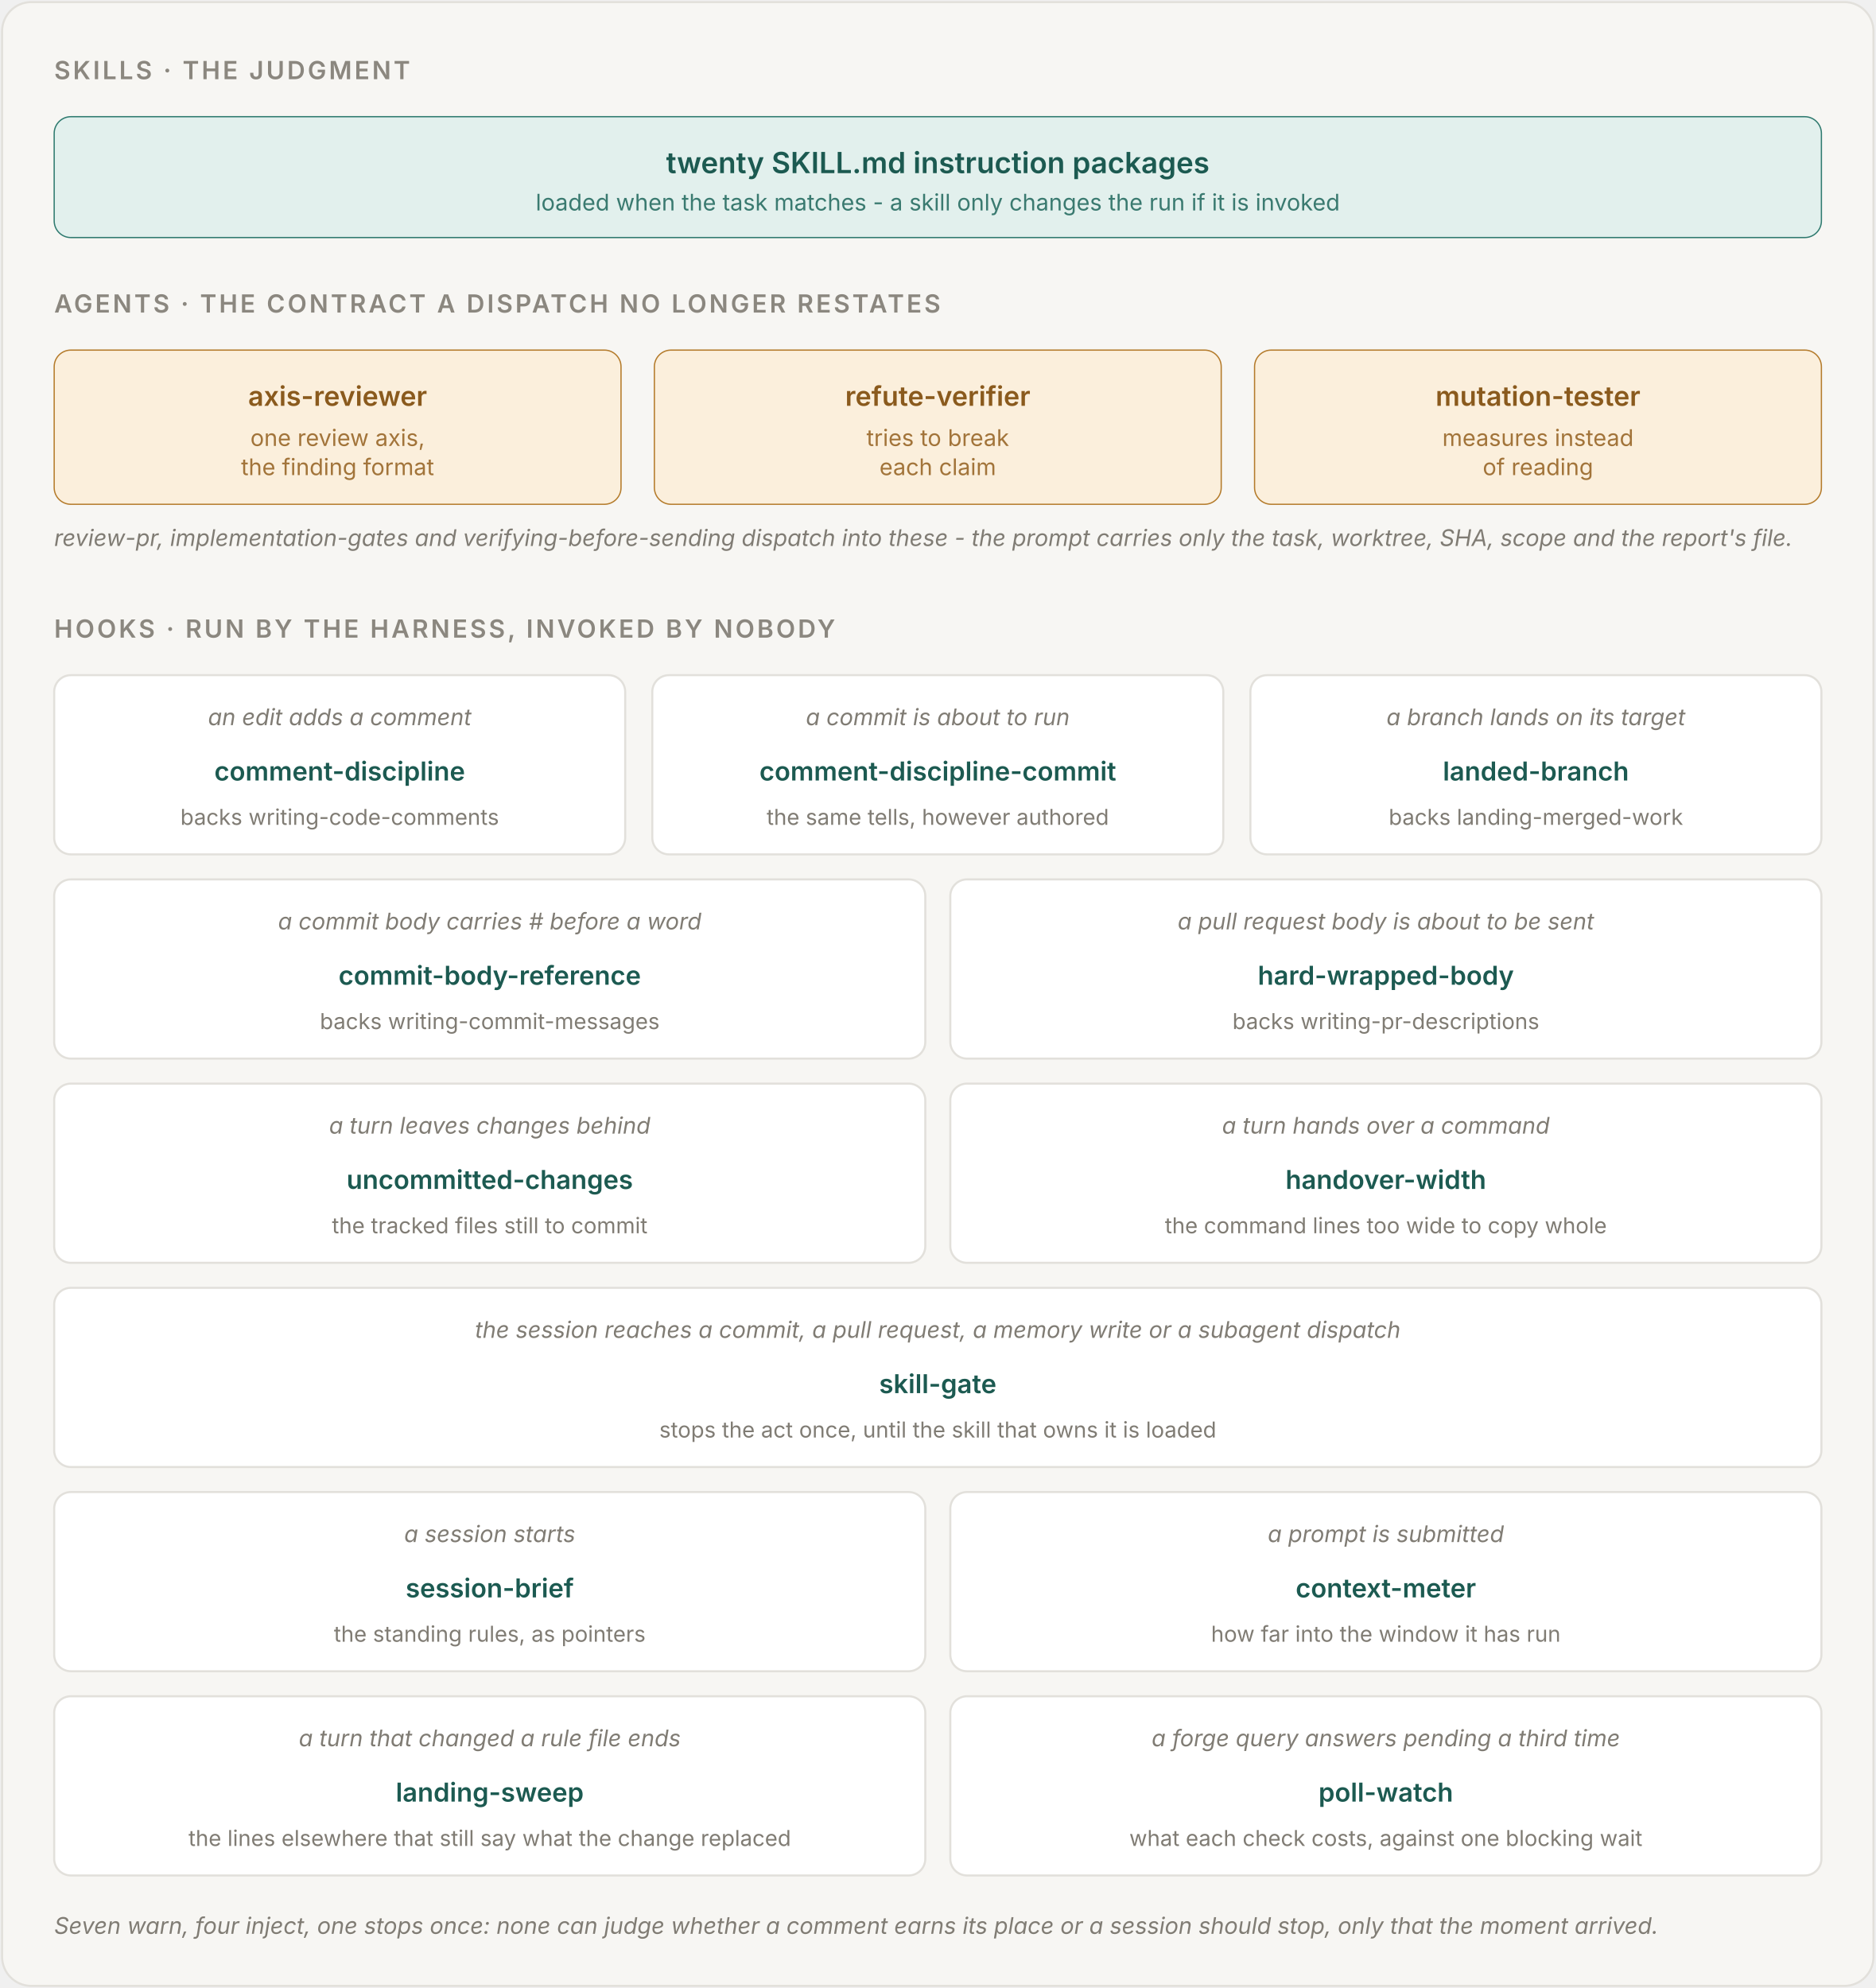
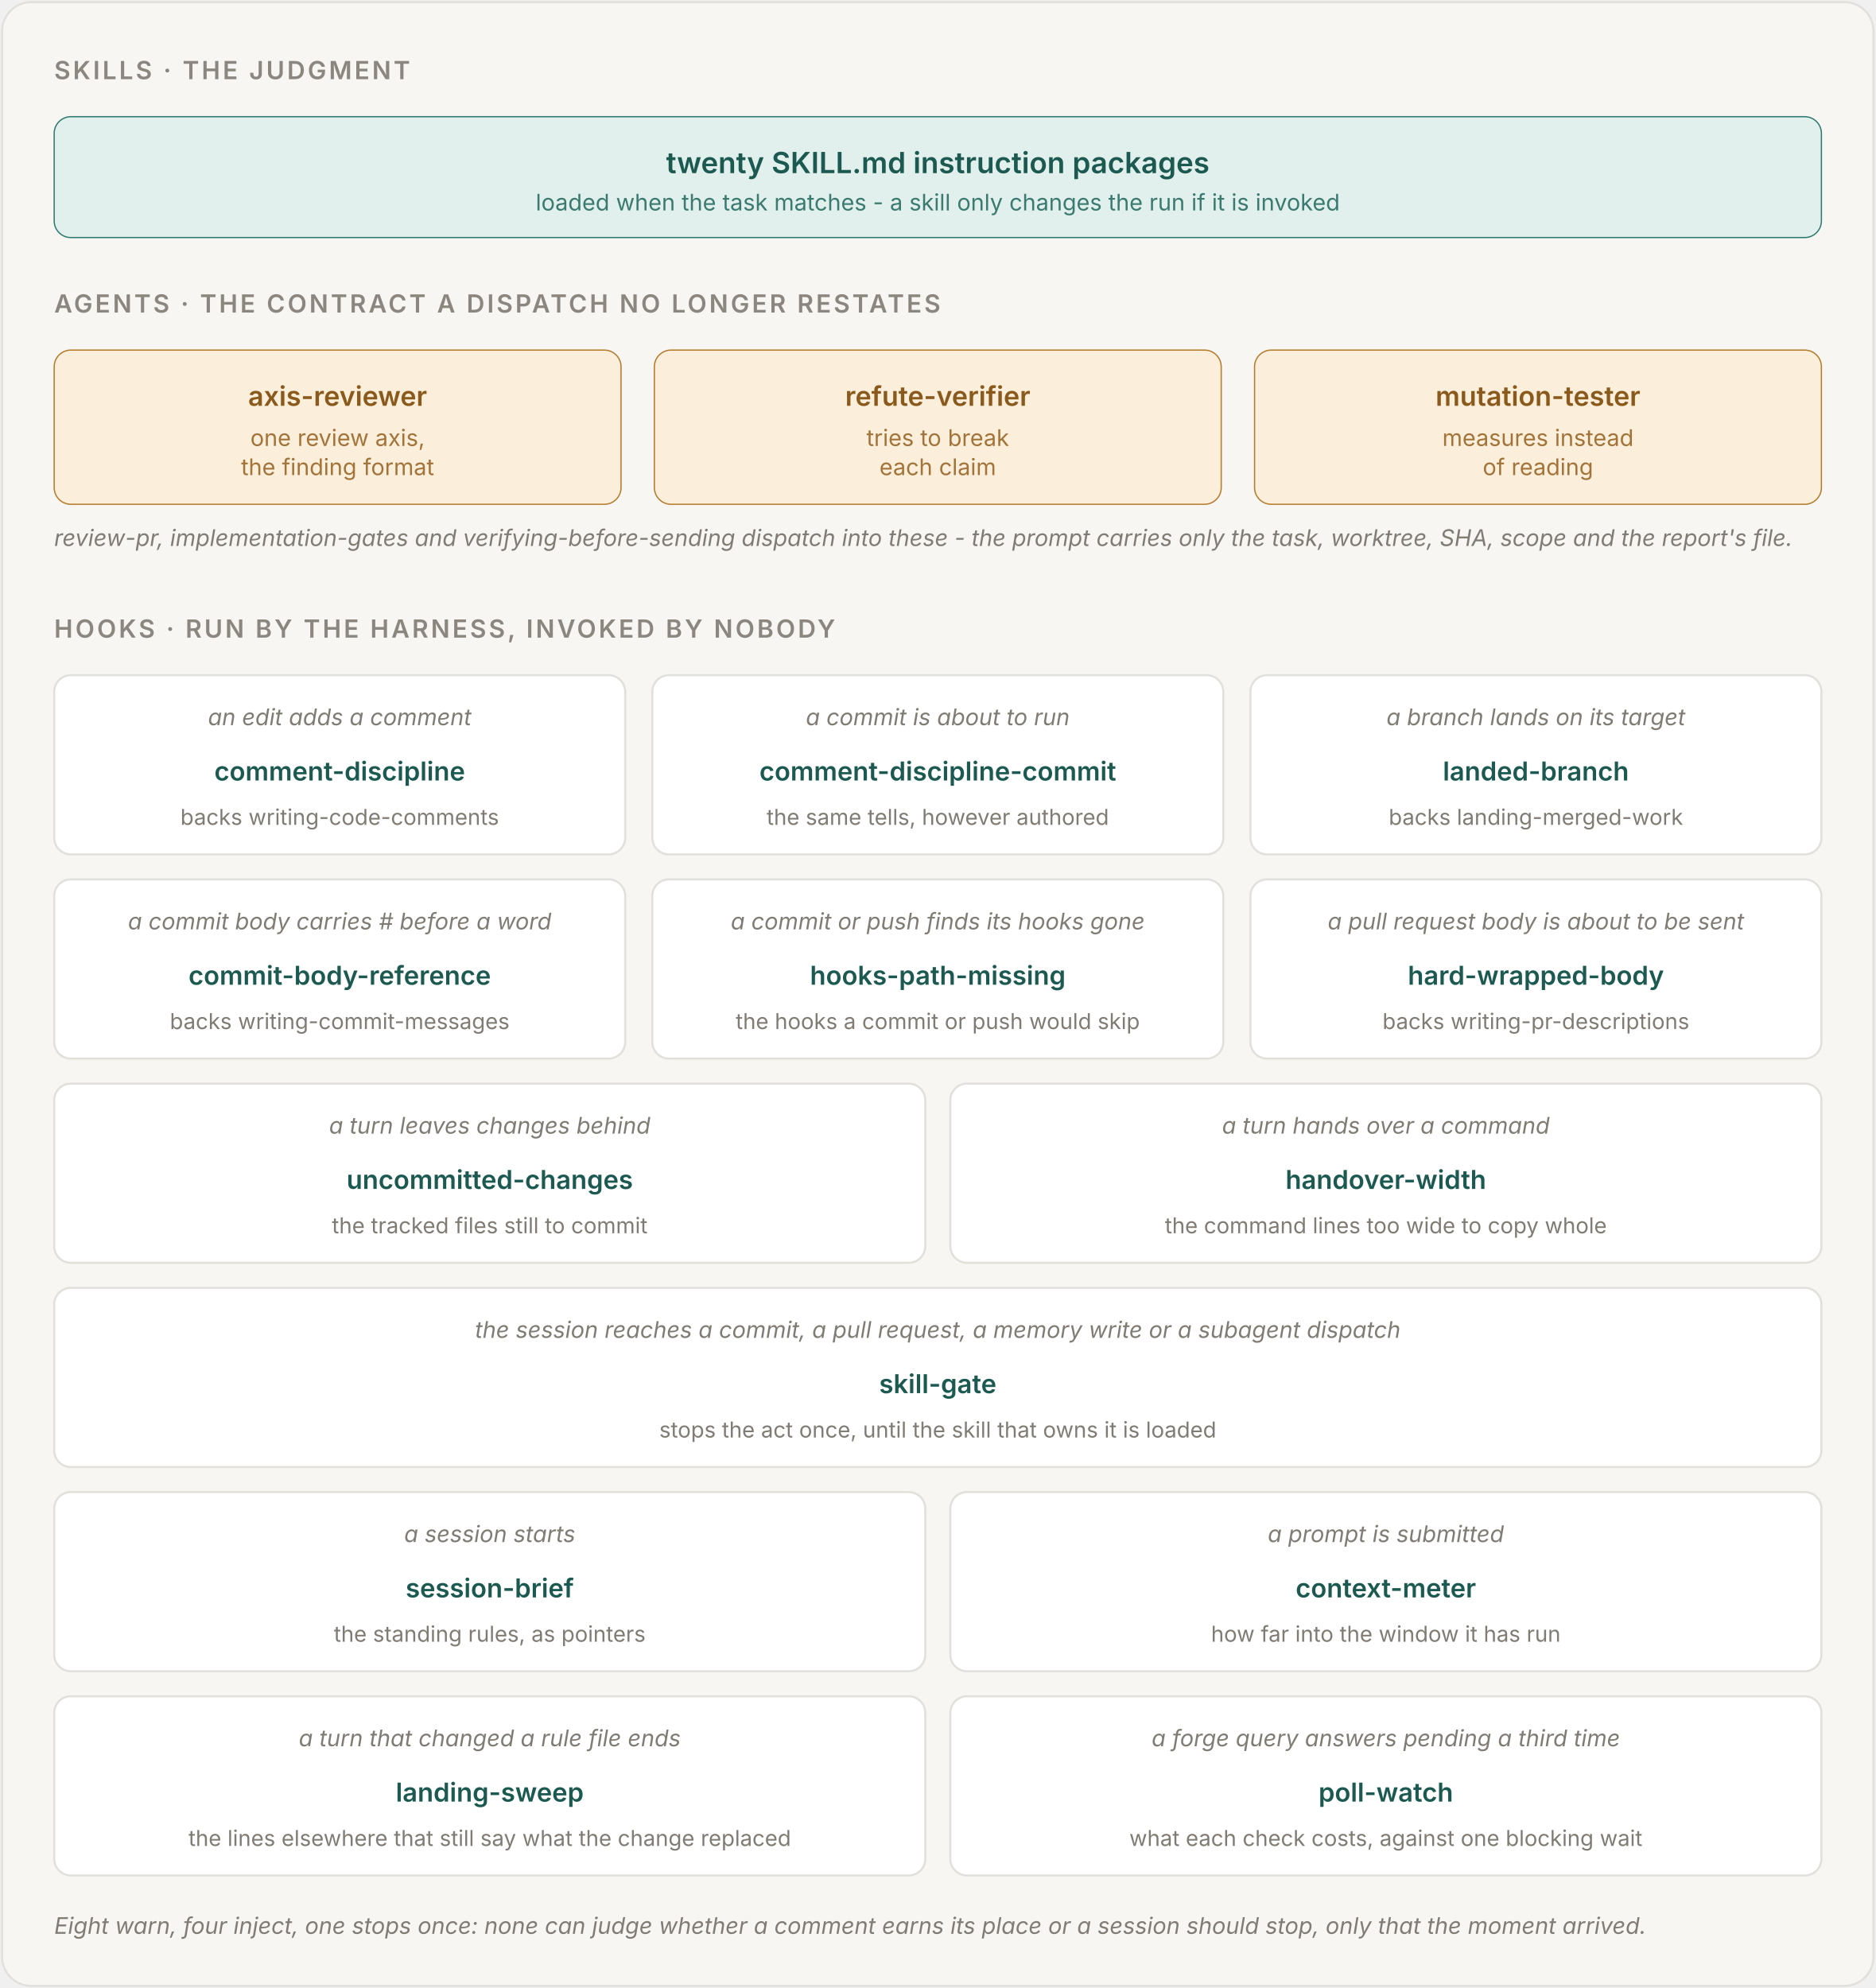
- <svg xmlns="http://www.w3.org/2000/svg" width="100%" viewBox="0 0 900 954" role="img" aria-label="The three component types: twenty skills carry the judgment and fire only when invoked; three agent types carry the reviewer, skeptic and mutation contracts so a dispatch prompt shrinks to the task, its scope and the file its report goes to; twelve hooks are run by the harness — seven warn at the moments a skill is most often skipped (an edit adding a comment, a commit about to run, a commit message a linter will misread, a branch landing on its target, a turn leaving tracked changes uncommitted, a turn handing over a command too wide to copy whole, a pull request body about to be sent), one stops a commit, a pull request, a memory write or a subagent dispatch once until the skill that owns it is loaded, and four inject what a session cannot see for itself (the standing rules at session start, how far into its context window it has run, the lines a turn's change to a rule file left stale elsewhere, and what each check costs when a run is polled one call at a time)">
+ <svg xmlns="http://www.w3.org/2000/svg" width="100%" viewBox="0 0 900 954" role="img" aria-label="The three component types: twenty skills carry the judgment and fire only when invoked; three agent types carry the reviewer, skeptic and mutation contracts so a dispatch prompt shrinks to the task, its scope and the file its report goes to; thirteen hooks are run by the harness — eight warn at the moments a skill is most often skipped (an edit adding a comment, a commit about to run, a commit message a linter will misread, a commit or push about to run with its configured hooks missing, a branch landing on its target, a turn leaving tracked changes uncommitted, a turn handing over a command too wide to copy whole, a pull request body about to be sent), one stops a commit, a pull request, a memory write or a subagent dispatch once until the skill that owns it is loaded, and four inject what a session cannot see for itself (the standing rules at session start, how far into its context window it has run, the lines a turn's change to a rule file left stale elsewhere, and what each check costs when a run is polled one call at a time)">
  <rect x="1" y="1" width="898" height="952" rx="14" fill="#F7F6F3" stroke="#E2E0DB" stroke-width="1" />
  <text x="26" y="38" font-family="system-ui, -apple-system, sans-serif" font-size="12" font-weight="600" fill="#8B877F" letter-spacing="1.2">SKILLS · THE JUDGMENT</text>
  <rect x="26" y="56" width="848" height="58" rx="8" fill="#E2F0ED" stroke="#2F7A6F" stroke-width="0.6" />
  <text x="450" y="78" font-family="system-ui, -apple-system, sans-serif" font-size="14" font-weight="600" fill="#1C5A51" text-anchor="middle" dominant-baseline="central">twenty SKILL.md instruction packages</text>
  <text x="450" y="97" font-family="system-ui, -apple-system, sans-serif" font-size="11" font-weight="400" fill="#3A7A70" text-anchor="middle" dominant-baseline="central">loaded when the task matches - a skill only changes the run if it is invoked</text>
  <text x="26" y="150" font-family="system-ui, -apple-system, sans-serif" font-size="12" font-weight="600" fill="#8B877F" letter-spacing="1.2">AGENTS · THE CONTRACT A DISPATCH NO LONGER RESTATES</text>
  <rect x="26" y="168" width="272" height="74" rx="8" fill="#FBEFDC" stroke="#B47B2B" stroke-width="0.6" />
  <text x="162" y="190" font-family="system-ui, -apple-system, sans-serif" font-size="13" font-weight="600" fill="#8A5A1D" text-anchor="middle" dominant-baseline="central">axis-reviewer</text>
  <text x="162" y="210" font-family="system-ui, -apple-system, sans-serif" font-size="11" font-weight="400" fill="#A2743A" text-anchor="middle" dominant-baseline="central">one review axis,</text>
  <text x="162" y="224" font-family="system-ui, -apple-system, sans-serif" font-size="11" font-weight="400" fill="#A2743A" text-anchor="middle" dominant-baseline="central">the finding format</text>
  <rect x="314" y="168" width="272" height="74" rx="8" fill="#FBEFDC" stroke="#B47B2B" stroke-width="0.6" />
  <text x="450" y="190" font-family="system-ui, -apple-system, sans-serif" font-size="13" font-weight="600" fill="#8A5A1D" text-anchor="middle" dominant-baseline="central">refute-verifier</text>
  <text x="450" y="210" font-family="system-ui, -apple-system, sans-serif" font-size="11" font-weight="400" fill="#A2743A" text-anchor="middle" dominant-baseline="central">tries to break</text>
  <text x="450" y="224" font-family="system-ui, -apple-system, sans-serif" font-size="11" font-weight="400" fill="#A2743A" text-anchor="middle" dominant-baseline="central">each claim</text>
  <rect x="602" y="168" width="272" height="74" rx="8" fill="#FBEFDC" stroke="#B47B2B" stroke-width="0.6" />
  <text x="738" y="190" font-family="system-ui, -apple-system, sans-serif" font-size="13" font-weight="600" fill="#8A5A1D" text-anchor="middle" dominant-baseline="central">mutation-tester</text>
  <text x="738" y="210" font-family="system-ui, -apple-system, sans-serif" font-size="11" font-weight="400" fill="#A2743A" text-anchor="middle" dominant-baseline="central">measures instead</text>
  <text x="738" y="224" font-family="system-ui, -apple-system, sans-serif" font-size="11" font-weight="400" fill="#A2743A" text-anchor="middle" dominant-baseline="central">of reading</text>
  <text x="26" y="262" font-family="system-ui, -apple-system, sans-serif" font-size="11" font-style="italic" fill="#807C74">review-pr, implementation-gates and verifying-before-sending dispatch into these - the prompt carries only the task, worktree, SHA, scope and the report's file.</text>
  <text x="26" y="306" font-family="system-ui, -apple-system, sans-serif" font-size="12" font-weight="600" fill="#8B877F" letter-spacing="1.2">HOOKS · RUN BY THE HARNESS, INVOKED BY NOBODY</text>
  <rect x="26" y="324" width="274" height="86" rx="8" fill="#FFFFFF" stroke="#E2E0DB" stroke-width="1" />
  <text x="163" y="344" font-family="system-ui, -apple-system, sans-serif" font-size="11" font-weight="400" font-style="italic" fill="#807C74" text-anchor="middle" dominant-baseline="central">an edit adds a comment</text>
  <text x="163" y="370" font-family="system-ui, -apple-system, sans-serif" font-size="12.5" font-weight="600" fill="#1C5A51" text-anchor="middle" dominant-baseline="central">comment-discipline</text>
  <text x="163" y="392" font-family="system-ui, -apple-system, sans-serif" font-size="10.5" font-weight="400" fill="#807C74" text-anchor="middle" dominant-baseline="central">backs writing-code-comments</text>
  <rect x="313" y="324" width="274" height="86" rx="8" fill="#FFFFFF" stroke="#E2E0DB" stroke-width="1" />
  <text x="450" y="344" font-family="system-ui, -apple-system, sans-serif" font-size="11" font-weight="400" font-style="italic" fill="#807C74" text-anchor="middle" dominant-baseline="central">a commit is about to run</text>
  <text x="450" y="370" font-family="system-ui, -apple-system, sans-serif" font-size="12.5" font-weight="600" fill="#1C5A51" text-anchor="middle" dominant-baseline="central">comment-discipline-commit</text>
  <text x="450" y="392" font-family="system-ui, -apple-system, sans-serif" font-size="10.5" font-weight="400" fill="#807C74" text-anchor="middle" dominant-baseline="central">the same tells, however authored</text>
  <rect x="600" y="324" width="274" height="86" rx="8" fill="#FFFFFF" stroke="#E2E0DB" stroke-width="1" />
  <text x="737" y="344" font-family="system-ui, -apple-system, sans-serif" font-size="11" font-weight="400" font-style="italic" fill="#807C74" text-anchor="middle" dominant-baseline="central">a branch lands on its target</text>
  <text x="737" y="370" font-family="system-ui, -apple-system, sans-serif" font-size="12.5" font-weight="600" fill="#1C5A51" text-anchor="middle" dominant-baseline="central">landed-branch</text>
  <text x="737" y="392" font-family="system-ui, -apple-system, sans-serif" font-size="10.5" font-weight="400" fill="#807C74" text-anchor="middle" dominant-baseline="central">backs landing-merged-work</text>
-   <rect x="26" y="422" width="418" height="86" rx="8" fill="#FFFFFF" stroke="#E2E0DB" stroke-width="1" />
-   <text x="235" y="442" font-family="system-ui, -apple-system, sans-serif" font-size="11" font-weight="400" font-style="italic" fill="#807C74" text-anchor="middle" dominant-baseline="central">a commit body carries # before a word</text>
-   <text x="235" y="468" font-family="system-ui, -apple-system, sans-serif" font-size="12.5" font-weight="600" fill="#1C5A51" text-anchor="middle" dominant-baseline="central">commit-body-reference</text>
-   <text x="235" y="490" font-family="system-ui, -apple-system, sans-serif" font-size="10.5" font-weight="400" fill="#807C74" text-anchor="middle" dominant-baseline="central">backs writing-commit-messages</text>
-   <rect x="456" y="422" width="418" height="86" rx="8" fill="#FFFFFF" stroke="#E2E0DB" stroke-width="1" />
-   <text x="665" y="442" font-family="system-ui, -apple-system, sans-serif" font-size="11" font-weight="400" font-style="italic" fill="#807C74" text-anchor="middle" dominant-baseline="central">a pull request body is about to be sent</text>
-   <text x="665" y="468" font-family="system-ui, -apple-system, sans-serif" font-size="12.5" font-weight="600" fill="#1C5A51" text-anchor="middle" dominant-baseline="central">hard-wrapped-body</text>
-   <text x="665" y="490" font-family="system-ui, -apple-system, sans-serif" font-size="10.5" font-weight="400" fill="#807C74" text-anchor="middle" dominant-baseline="central">backs writing-pr-descriptions</text>
+   <rect x="26" y="422" width="274" height="86" rx="8" fill="#FFFFFF" stroke="#E2E0DB" stroke-width="1" />
+   <text x="163" y="442" font-family="system-ui, -apple-system, sans-serif" font-size="11" font-weight="400" font-style="italic" fill="#807C74" text-anchor="middle" dominant-baseline="central">a commit body carries # before a word</text>
+   <text x="163" y="468" font-family="system-ui, -apple-system, sans-serif" font-size="12.5" font-weight="600" fill="#1C5A51" text-anchor="middle" dominant-baseline="central">commit-body-reference</text>
+   <text x="163" y="490" font-family="system-ui, -apple-system, sans-serif" font-size="10.5" font-weight="400" fill="#807C74" text-anchor="middle" dominant-baseline="central">backs writing-commit-messages</text>
+   <rect x="313" y="422" width="274" height="86" rx="8" fill="#FFFFFF" stroke="#E2E0DB" stroke-width="1" />
+   <text x="450" y="442" font-family="system-ui, -apple-system, sans-serif" font-size="11" font-weight="400" font-style="italic" fill="#807C74" text-anchor="middle" dominant-baseline="central">a commit or push finds its hooks gone</text>
+   <text x="450" y="468" font-family="system-ui, -apple-system, sans-serif" font-size="12.5" font-weight="600" fill="#1C5A51" text-anchor="middle" dominant-baseline="central">hooks-path-missing</text>
+   <text x="450" y="490" font-family="system-ui, -apple-system, sans-serif" font-size="10.5" font-weight="400" fill="#807C74" text-anchor="middle" dominant-baseline="central">the hooks a commit or push would skip</text>
+   <rect x="600" y="422" width="274" height="86" rx="8" fill="#FFFFFF" stroke="#E2E0DB" stroke-width="1" />
+   <text x="737" y="442" font-family="system-ui, -apple-system, sans-serif" font-size="11" font-weight="400" font-style="italic" fill="#807C74" text-anchor="middle" dominant-baseline="central">a pull request body is about to be sent</text>
+   <text x="737" y="468" font-family="system-ui, -apple-system, sans-serif" font-size="12.5" font-weight="600" fill="#1C5A51" text-anchor="middle" dominant-baseline="central">hard-wrapped-body</text>
+   <text x="737" y="490" font-family="system-ui, -apple-system, sans-serif" font-size="10.5" font-weight="400" fill="#807C74" text-anchor="middle" dominant-baseline="central">backs writing-pr-descriptions</text>
  <rect x="26" y="520" width="418" height="86" rx="8" fill="#FFFFFF" stroke="#E2E0DB" stroke-width="1" />
  <text x="235" y="540" font-family="system-ui, -apple-system, sans-serif" font-size="11" font-weight="400" font-style="italic" fill="#807C74" text-anchor="middle" dominant-baseline="central">a turn leaves changes behind</text>
  <text x="235" y="566" font-family="system-ui, -apple-system, sans-serif" font-size="12.5" font-weight="600" fill="#1C5A51" text-anchor="middle" dominant-baseline="central">uncommitted-changes</text>
  <text x="235" y="588" font-family="system-ui, -apple-system, sans-serif" font-size="10.5" font-weight="400" fill="#807C74" text-anchor="middle" dominant-baseline="central">the tracked files still to commit</text>
  <rect x="456" y="520" width="418" height="86" rx="8" fill="#FFFFFF" stroke="#E2E0DB" stroke-width="1" />
  <text x="665" y="540" font-family="system-ui, -apple-system, sans-serif" font-size="11" font-weight="400" font-style="italic" fill="#807C74" text-anchor="middle" dominant-baseline="central">a turn hands over a command</text>
  <text x="665" y="566" font-family="system-ui, -apple-system, sans-serif" font-size="12.5" font-weight="600" fill="#1C5A51" text-anchor="middle" dominant-baseline="central">handover-width</text>
  <text x="665" y="588" font-family="system-ui, -apple-system, sans-serif" font-size="10.5" font-weight="400" fill="#807C74" text-anchor="middle" dominant-baseline="central">the command lines too wide to copy whole</text>
  <rect x="26" y="618" width="848" height="86" rx="8" fill="#FFFFFF" stroke="#E2E0DB" stroke-width="1" />
  <text x="450" y="638" font-family="system-ui, -apple-system, sans-serif" font-size="11" font-weight="400" font-style="italic" fill="#807C74" text-anchor="middle" dominant-baseline="central">the session reaches a commit, a pull request, a memory write or a subagent dispatch</text>
  <text x="450" y="664" font-family="system-ui, -apple-system, sans-serif" font-size="12.5" font-weight="600" fill="#1C5A51" text-anchor="middle" dominant-baseline="central">skill-gate</text>
  <text x="450" y="686" font-family="system-ui, -apple-system, sans-serif" font-size="10.5" font-weight="400" fill="#807C74" text-anchor="middle" dominant-baseline="central">stops the act once, until the skill that owns it is loaded</text>
  <rect x="26" y="716" width="418" height="86" rx="8" fill="#FFFFFF" stroke="#E2E0DB" stroke-width="1" />
  <text x="235" y="736" font-family="system-ui, -apple-system, sans-serif" font-size="11" font-weight="400" font-style="italic" fill="#807C74" text-anchor="middle" dominant-baseline="central">a session starts</text>
  <text x="235" y="762" font-family="system-ui, -apple-system, sans-serif" font-size="12.5" font-weight="600" fill="#1C5A51" text-anchor="middle" dominant-baseline="central">session-brief</text>
  <text x="235" y="784" font-family="system-ui, -apple-system, sans-serif" font-size="10.5" font-weight="400" fill="#807C74" text-anchor="middle" dominant-baseline="central">the standing rules, as pointers</text>
  <rect x="456" y="716" width="418" height="86" rx="8" fill="#FFFFFF" stroke="#E2E0DB" stroke-width="1" />
  <text x="665" y="736" font-family="system-ui, -apple-system, sans-serif" font-size="11" font-weight="400" font-style="italic" fill="#807C74" text-anchor="middle" dominant-baseline="central">a prompt is submitted</text>
  <text x="665" y="762" font-family="system-ui, -apple-system, sans-serif" font-size="12.5" font-weight="600" fill="#1C5A51" text-anchor="middle" dominant-baseline="central">context-meter</text>
  <text x="665" y="784" font-family="system-ui, -apple-system, sans-serif" font-size="10.5" font-weight="400" fill="#807C74" text-anchor="middle" dominant-baseline="central">how far into the window it has run</text>
  <rect x="26" y="814" width="418" height="86" rx="8" fill="#FFFFFF" stroke="#E2E0DB" stroke-width="1" />
  <text x="235" y="834" font-family="system-ui, -apple-system, sans-serif" font-size="11" font-weight="400" font-style="italic" fill="#807C74" text-anchor="middle" dominant-baseline="central">a turn that changed a rule file ends</text>
  <text x="235" y="860" font-family="system-ui, -apple-system, sans-serif" font-size="12.5" font-weight="600" fill="#1C5A51" text-anchor="middle" dominant-baseline="central">landing-sweep</text>
  <text x="235" y="882" font-family="system-ui, -apple-system, sans-serif" font-size="10.5" font-weight="400" fill="#807C74" text-anchor="middle" dominant-baseline="central">the lines elsewhere that still say what the change replaced</text>
  <rect x="456" y="814" width="418" height="86" rx="8" fill="#FFFFFF" stroke="#E2E0DB" stroke-width="1" />
  <text x="665" y="834" font-family="system-ui, -apple-system, sans-serif" font-size="11" font-weight="400" font-style="italic" fill="#807C74" text-anchor="middle" dominant-baseline="central">a forge query answers pending a third time</text>
  <text x="665" y="860" font-family="system-ui, -apple-system, sans-serif" font-size="12.5" font-weight="600" fill="#1C5A51" text-anchor="middle" dominant-baseline="central">poll-watch</text>
  <text x="665" y="882" font-family="system-ui, -apple-system, sans-serif" font-size="10.5" font-weight="400" fill="#807C74" text-anchor="middle" dominant-baseline="central">what each check costs, against one blocking wait</text>
-   <text x="26" y="928" font-family="system-ui, -apple-system, sans-serif" font-size="11" font-style="italic" fill="#807C74">Seven warn, four inject, one stops once: none can judge whether a comment earns its place or a session should stop, only that the moment arrived.</text>
+   <text x="26" y="928" font-family="system-ui, -apple-system, sans-serif" font-size="11" font-style="italic" fill="#807C74">Eight warn, four inject, one stops once: none can judge whether a comment earns its place or a session should stop, only that the moment arrived.</text>
</svg>
